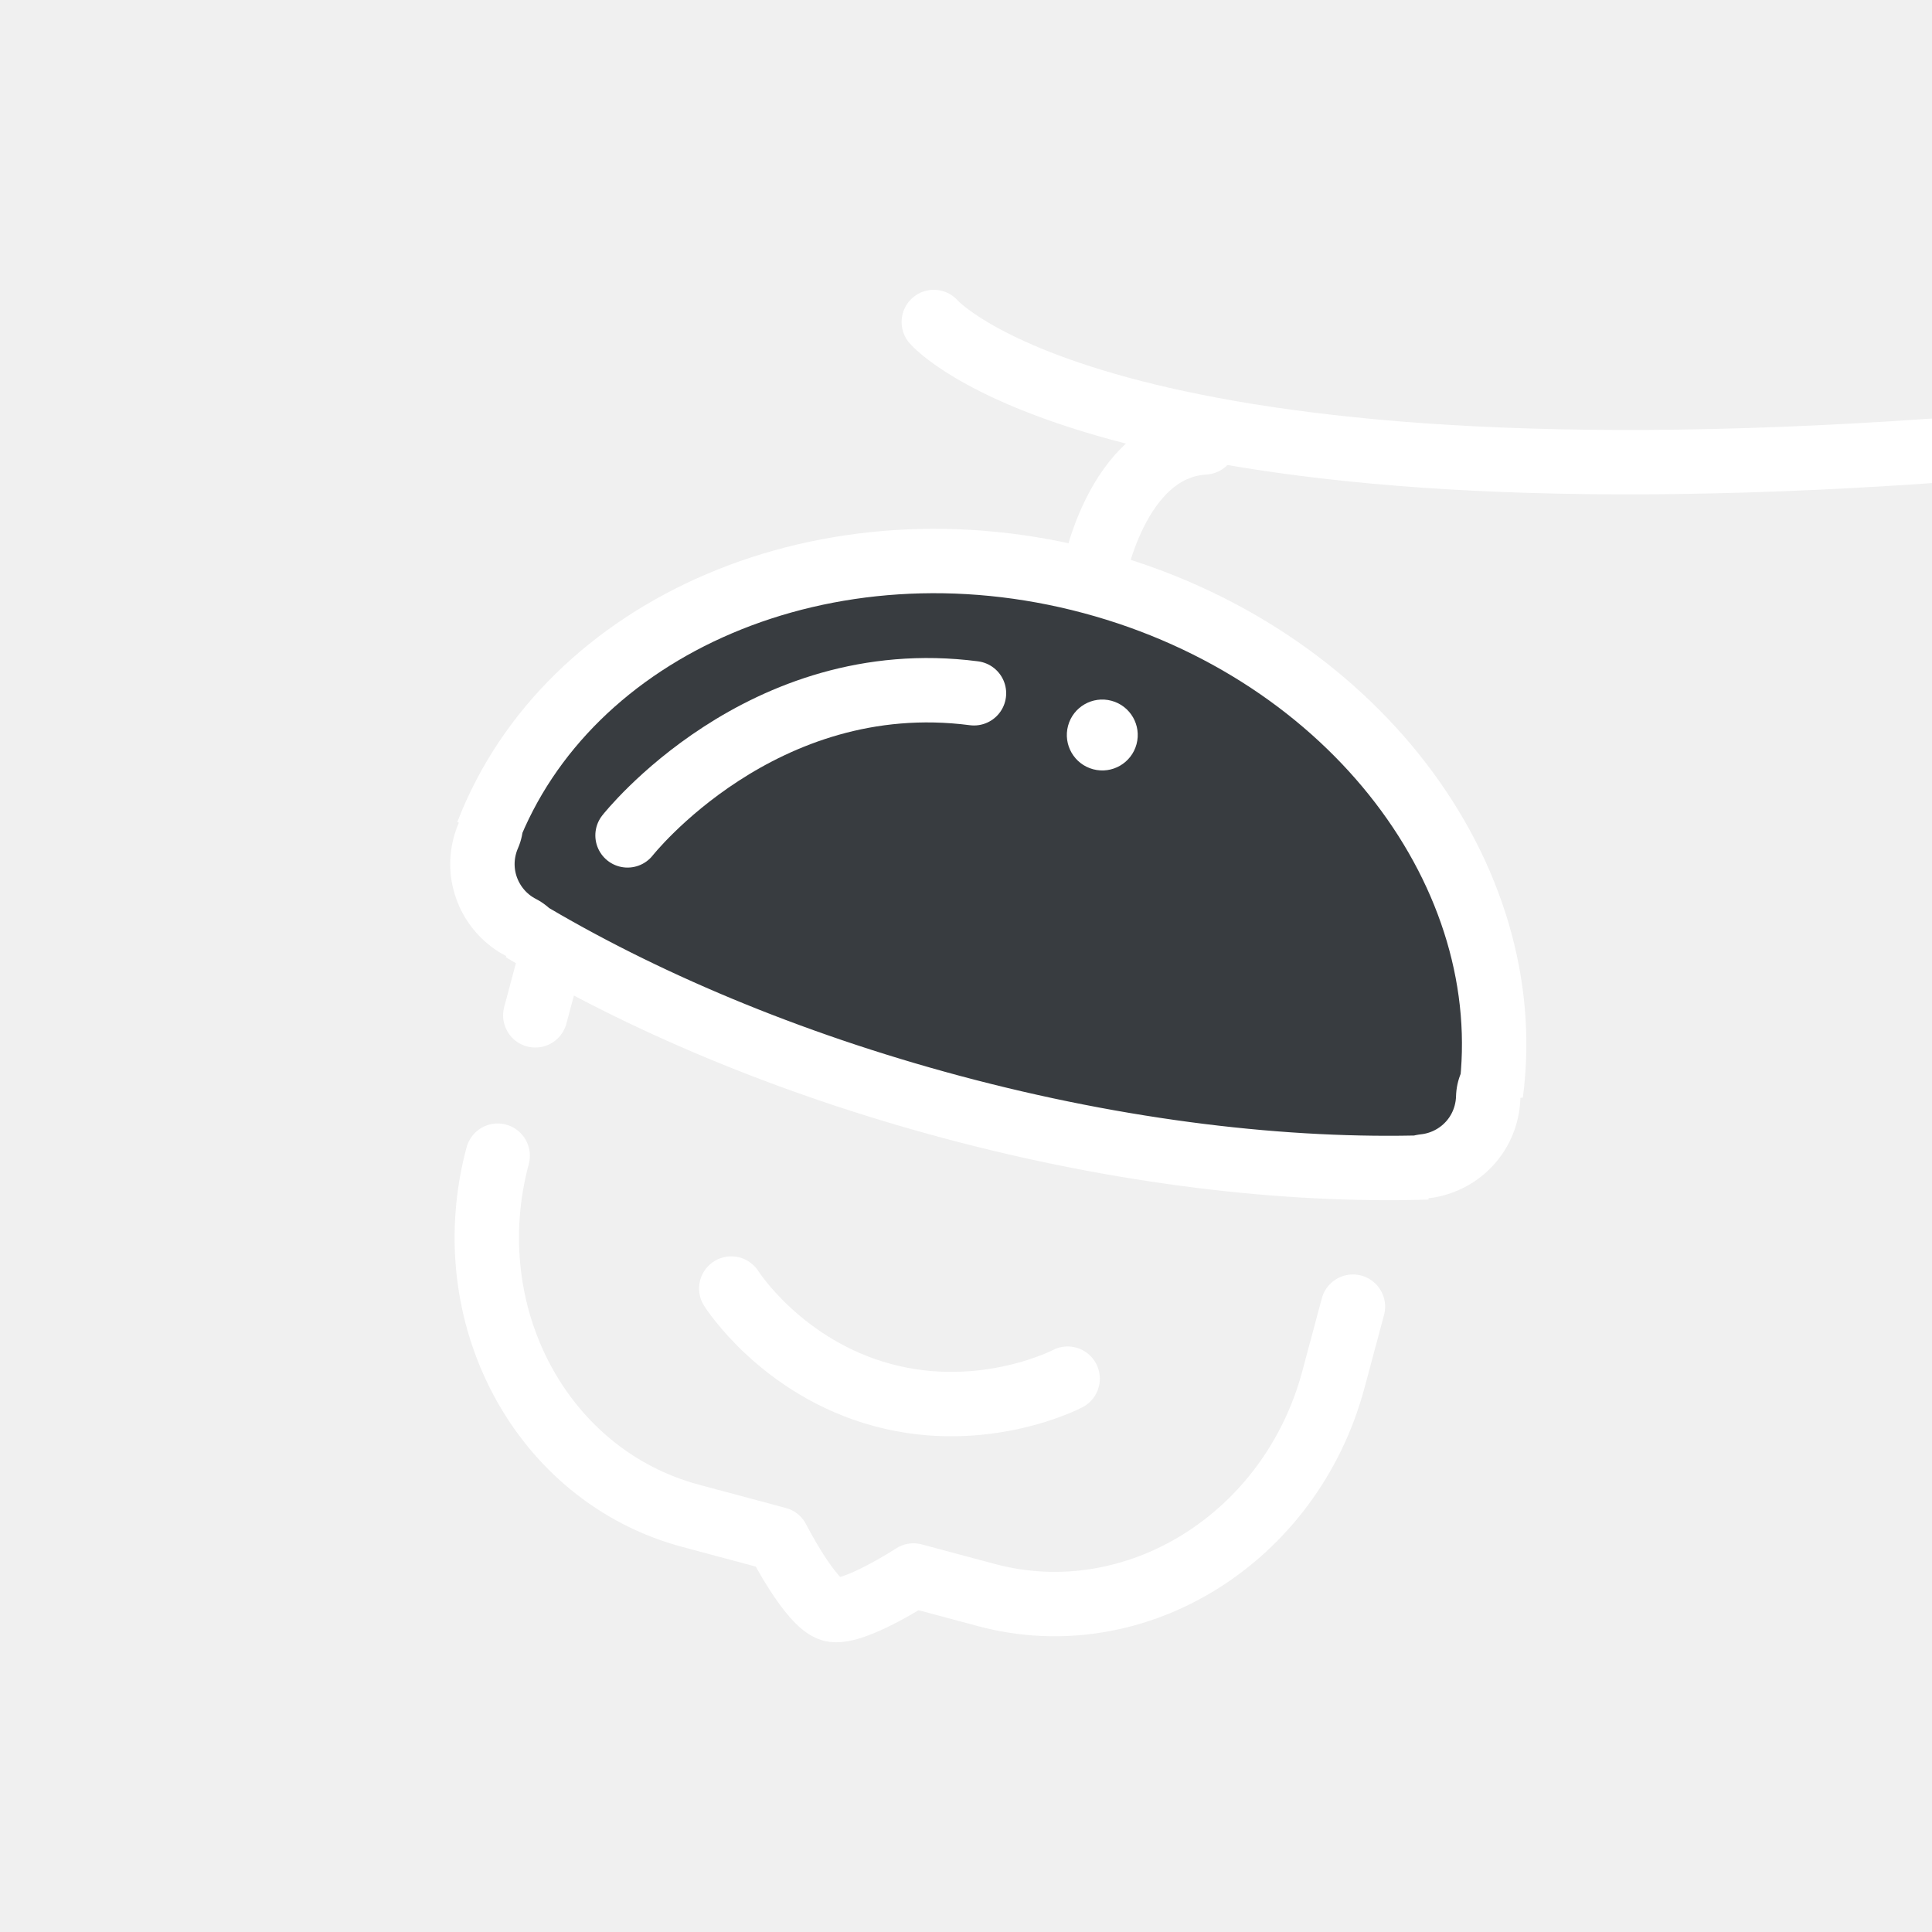
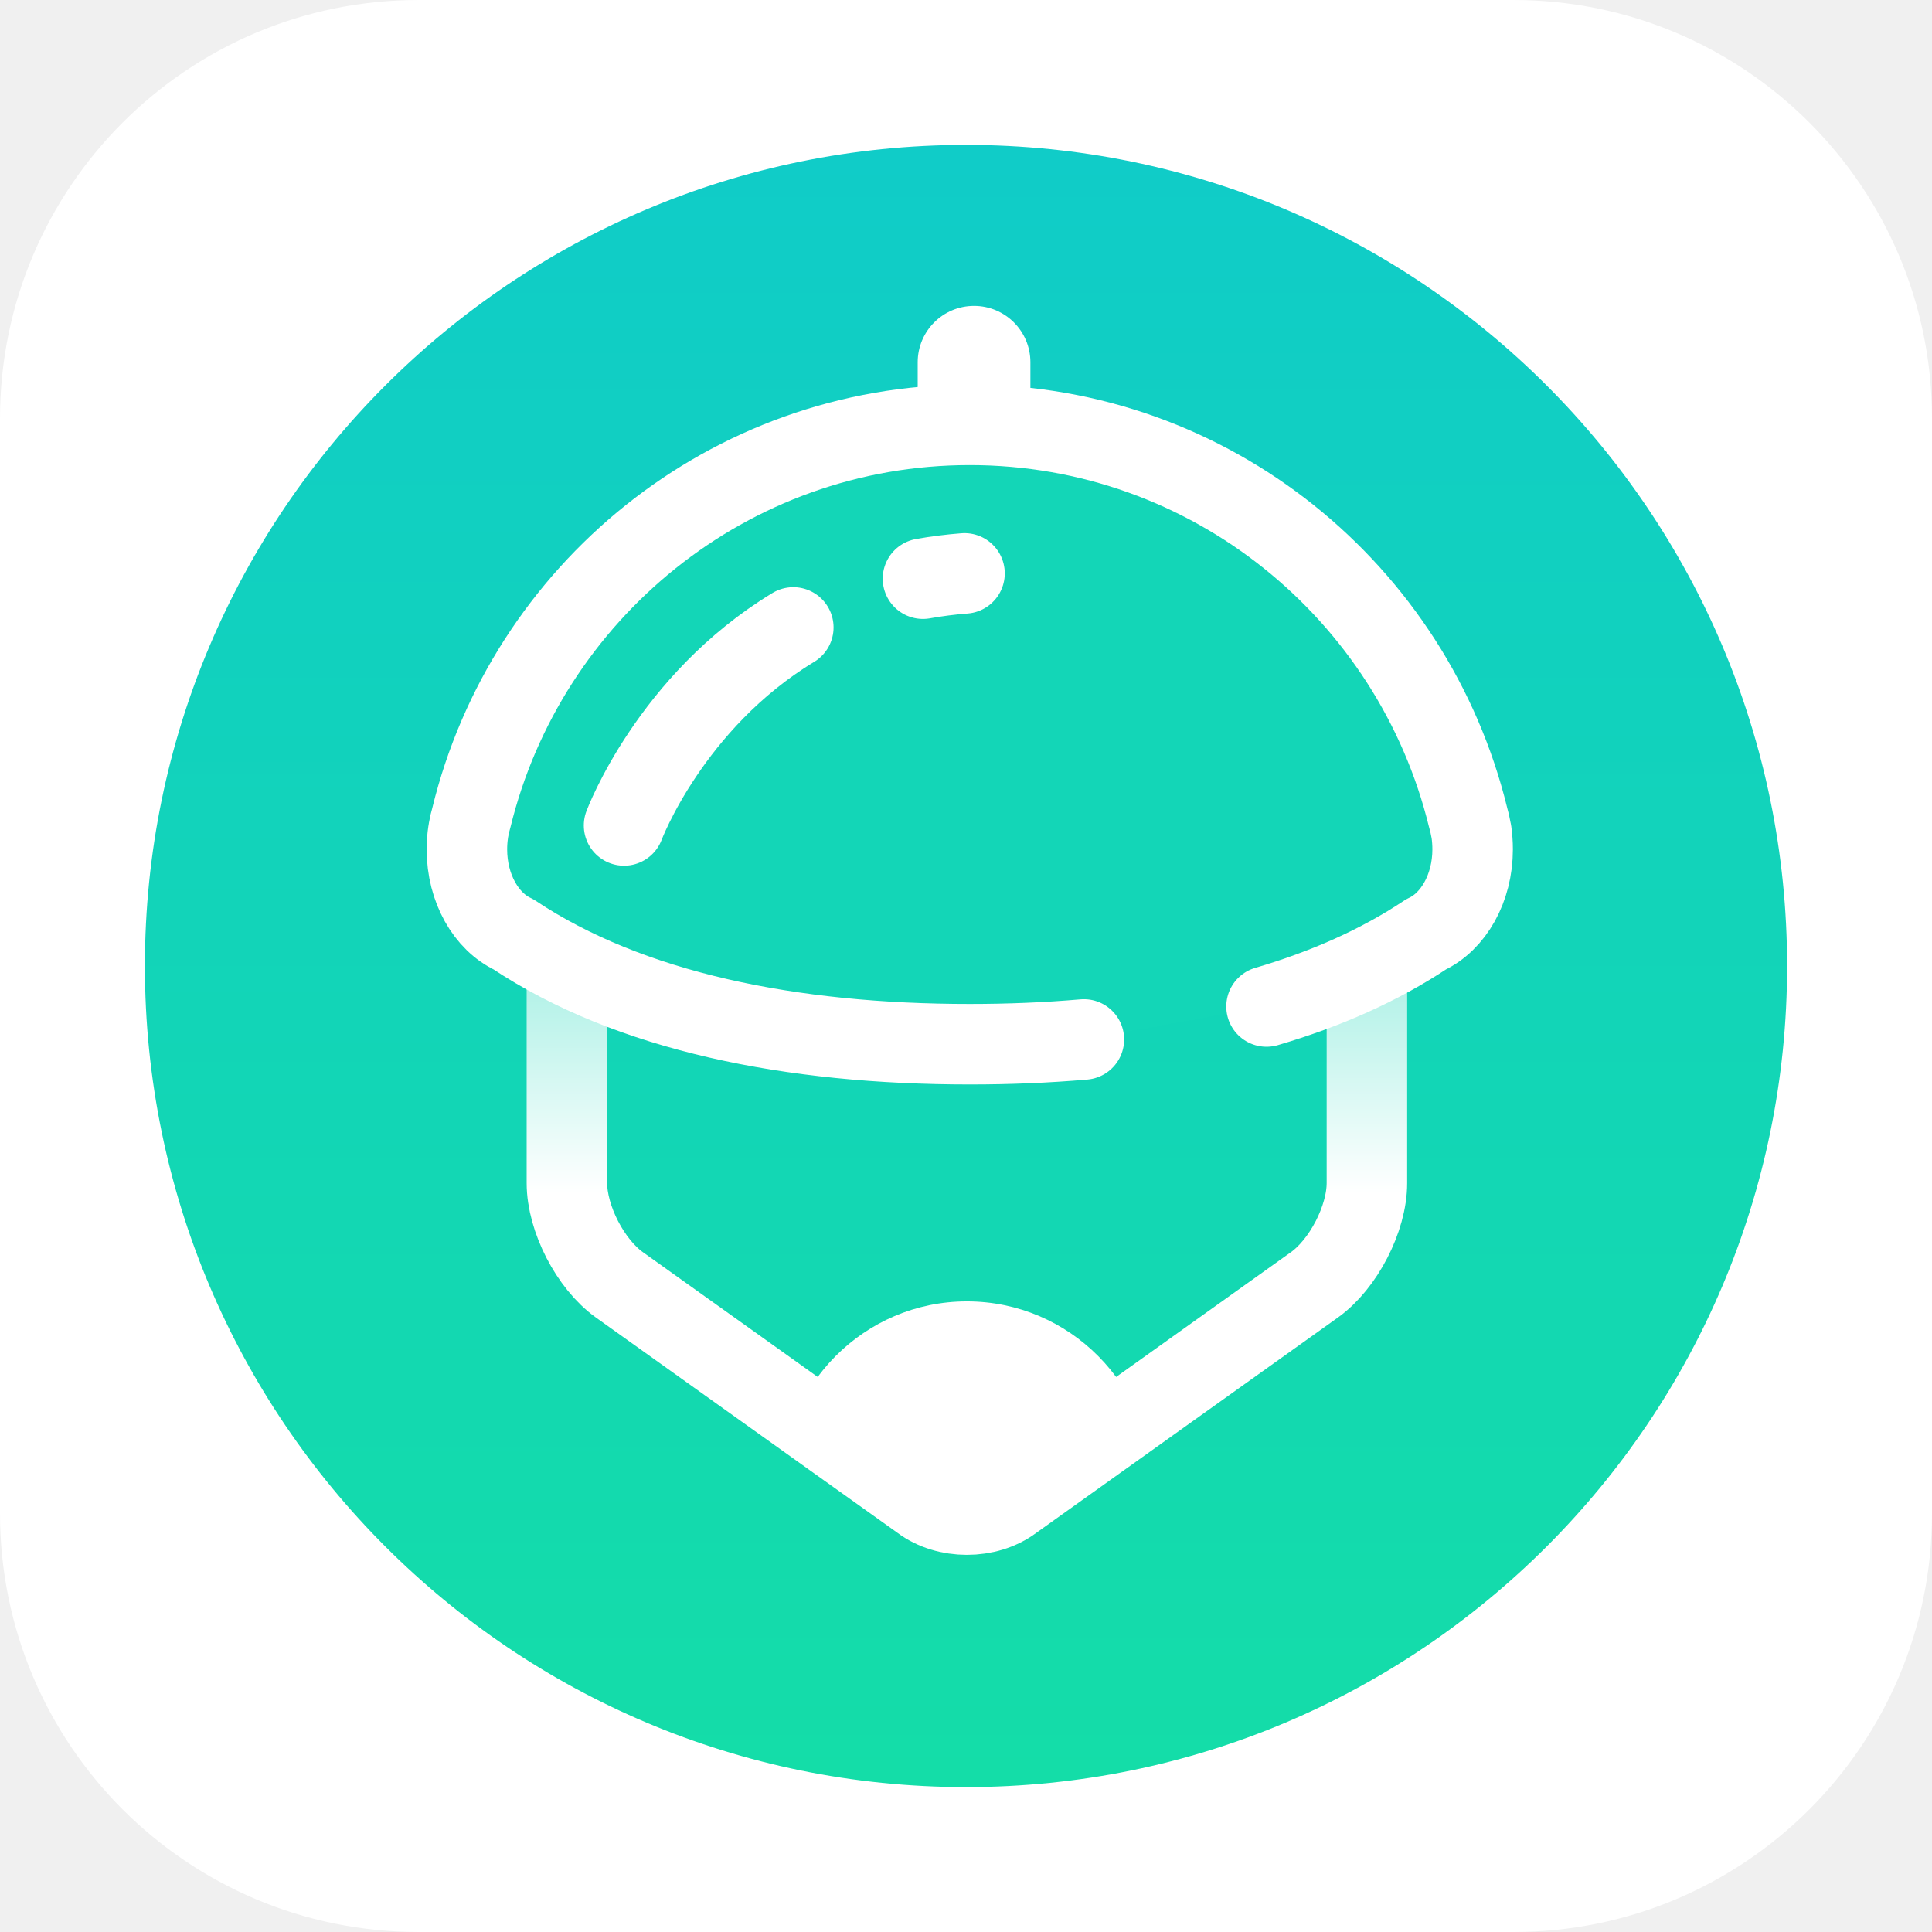
- <svg xmlns="http://www.w3.org/2000/svg" xmlns:xlink="http://www.w3.org/1999/xlink" width="120px" height="120px" viewBox="0 0 120 120" version="1.1" style="background: #383C40;">
+ <svg xmlns="http://www.w3.org/2000/svg" xmlns:xlink="http://www.w3.org/1999/xlink" width="120px" height="120px" viewBox="0 0 120 120" version="1.1" style="background: #FFFFFF;">
  <defs>
-     <path d="M68.359,35.228 C68.406,35.208 68.453,35.189 68.5,35.17 C66.583,20.541 52.028,9.167 34.357,9.167 C16.45,9.167 1.742,20.847 0.144,35.758 C0.178,35.766 0.213,35.774 0.247,35.783 C0.2,36.095 0.176,36.415 0.176,36.74 C0.176,39.821 2.343,42.396 5.235,43.025 C5.232,43.049 5.229,43.074 5.225,43.099 C13.655,45.518 23.645,46.918 34.357,46.918 C45.491,46.918 55.846,45.405 64.477,42.808 C64.471,42.781 64.465,42.754 64.459,42.728 C66.848,41.789 68.538,39.462 68.538,36.74 C68.538,36.219 68.476,35.713 68.359,35.228 Z" id="path-1" />
-     <mask id="mask-2" maskContentUnits="userSpaceOnUse" maskUnits="objectBoundingBox" x="0" y="0" width="68.394" height="37.751" fill="white">
-       <use xlink:href="#path-1" />
-     </mask>
+     <linearGradient x1="50%" y1="100%" x2="50%" y2="0%" id="linearGradient-1">
+       <stop stop-color="#14DDA8" offset="0%" />
+       <stop stop-color="#10CCC8" offset="100%" />
+     </linearGradient>
+     <linearGradient x1="50%" y1="100%" x2="50%" y2="146.154%" id="linearGradient-2">
+       <stop stop-color="#FFFFFF" offset="0%" />
+       <stop stop-color="#10CDC6" offset="100%" />
+     </linearGradient>
+     <linearGradient x1="50%" y1="54.819%" x2="50%" y2="-34.886%" id="linearGradient-3">
+       <stop stop-color="#FFFFFF" offset="0%" />
+       <stop stop-color="#12D5B6" offset="100%" />
+     </linearGradient>
+     <path d="M27.683,43.378 C26.111,44.564 23.574,44.56 22.007,43.378 L3.259,29.995 C1.459,28.71 0,25.877 0,23.671 L0,18.432 L0,7.10542736e-15 L49.69,7.10542736e-15 L49.69,23.675 C49.69,25.88 48.229,28.711 46.431,29.995 L27.683,43.378 Z" id="path-4" />
  </defs>
-   <g id="0.Icon&amp;launch" stroke="none" stroke-width="1" fill="none" fill-rule="evenodd">
-     <g id="120---iPhone2-Copy">
-       <g id="acorn" transform="translate(100.9693, 73.32908) rotate(15) translate(-100.9693, -73.32908) translate(24.96928, 34.82908)">
-         <path d="M7.929,55.138 C7.929,65.364 15.698,73.641 25.283,73.641 L30.881,73.641 C30.881,73.641 33.894,77 35.253,77 C36.612,77 39.625,73.641 39.625,73.641 L44.312,73.641 C53.896,73.641 61.667,65.356 61.667,55.136 L61.667,50.447 M44.312,23.262 L25.283,23.262 C15.699,23.262 7.929,31.543 7.929,41.759 L7.929,46.112" id="Combined-Shape" stroke="#FFFFFF" stroke-width="4" stroke-linecap="round" stroke-linejoin="round" />
-         <use id="Combined-Shape" stroke="#FFFFFF" mask="url(#mask-2)" stroke-width="8" stroke-linecap="round" stroke-linejoin="round" fill="#383C40" xlink:href="#path-1" />
-         <path d="M10.571,33.833 C10.571,33.833 15.857,21.5 29.071,19.738" id="Path-3" stroke="#FFFFFF" stroke-width="4" stroke-linecap="round" stroke-linejoin="round" />
-         <circle id="Oval" fill="#FFFFFF" cx="37.44" cy="20.179" r="2.202" />
-         <path d="M34.357,10.929 C34.357,10.929 33.581,2.745 38.866,0.983" id="Path-2" stroke="#FFFFFF" stroke-width="4" stroke-linecap="round" stroke-linejoin="round" />
+   <g id="Symbols" stroke="none" stroke-width="1" fill="none" fill-rule="evenodd">
+     <g id="logo/3">
+       <g id="icon">
+         <rect id="Rectangle-2" fill="#FFFFFF" x="0" y="0" width="120" height="120" rx="26" />
+         <circle id="Oval" fill="url(#linearGradient-1)" cx="60" cy="60" r="51" />
+         <g id="acron" transform="translate(29, 8)">
+           <rect id="Rectangle-3" fill="url(#linearGradient-2)" x="28" y="11" width="7" height="13" rx="3.5" />
+           <g id="Oval-2" transform="translate(6.211268, 41.8085)">
+             <mask id="mask-5" fill="white">
+               <use xlink:href="#path-4" />
+             </mask>
+             <use id="Mask" stroke="url(#linearGradient-3)" stroke-width="5" stroke-linecap="round" stroke-linejoin="round" xlink:href="#path-4" />
+             <ellipse fill="#FFFFFF" mask="url(#mask-5)" cx="24.845" cy="42.626" rx="11.535" ry="11.603" />
+           </g>
+           <path d="M38.322,56.562 C36.022,56.762 33.653,56.858 31.234,56.858 C20.144,56.858 10.112,54.843 2.889,50.032 C1.204,49.25 0,47.183 0,44.756 C0,44.386 0.028,44.024 0.081,43.674 C0.084,43.633 0.092,43.595 0.1,43.557 C0.146,43.29 0.206,43.03 0.28,42.778 C3.697,28.776 16.259,18.388 31.234,18.388 C46.208,18.388 58.771,28.776 62.188,42.778 C62.262,43.03 62.322,43.29 62.367,43.557 C62.376,43.595 62.384,43.633 62.392,43.672 C62.44,44.024 62.468,44.386 62.468,44.756 C62.468,47.183 61.264,49.25 59.579,50.032 C56.687,51.958 53.345,53.436 49.666,54.516" id="Combined-Shape" stroke="#FFFFFF" stroke-width="5" stroke-linecap="round" stroke-linejoin="round" fill="#13D6B7" />
+           <path d="M9.761,43.271 C9.761,43.271 12.627,35.602 20.274,30.971 M28.327,27.943 C29.155,27.794 30.015,27.683 30.908,27.614" id="Path-4" stroke="#FFFFFF" stroke-width="5" stroke-linecap="round" stroke-linejoin="round" />
+         </g>
      </g>
-       <path d="M58,20 C58,20 68,31.646 120,28" id="Path-5-Copy" stroke="#FFFFFF" stroke-width="4" stroke-linecap="round" stroke-linejoin="round" />
-       <path d="M44.54,82.765 C44.54,82.765 48.827,86.723 55.353,86.723 C61.88,86.723 66.169,82.765 66.169,82.765" id="Path-2-Copy" stroke="#FFFFFF" stroke-width="4" stroke-linecap="round" stroke-linejoin="round" transform="translate(55.35434, 84.74431) rotate(15) translate(-55.35434, -84.74431) " />
    </g>
  </g>
</svg>
